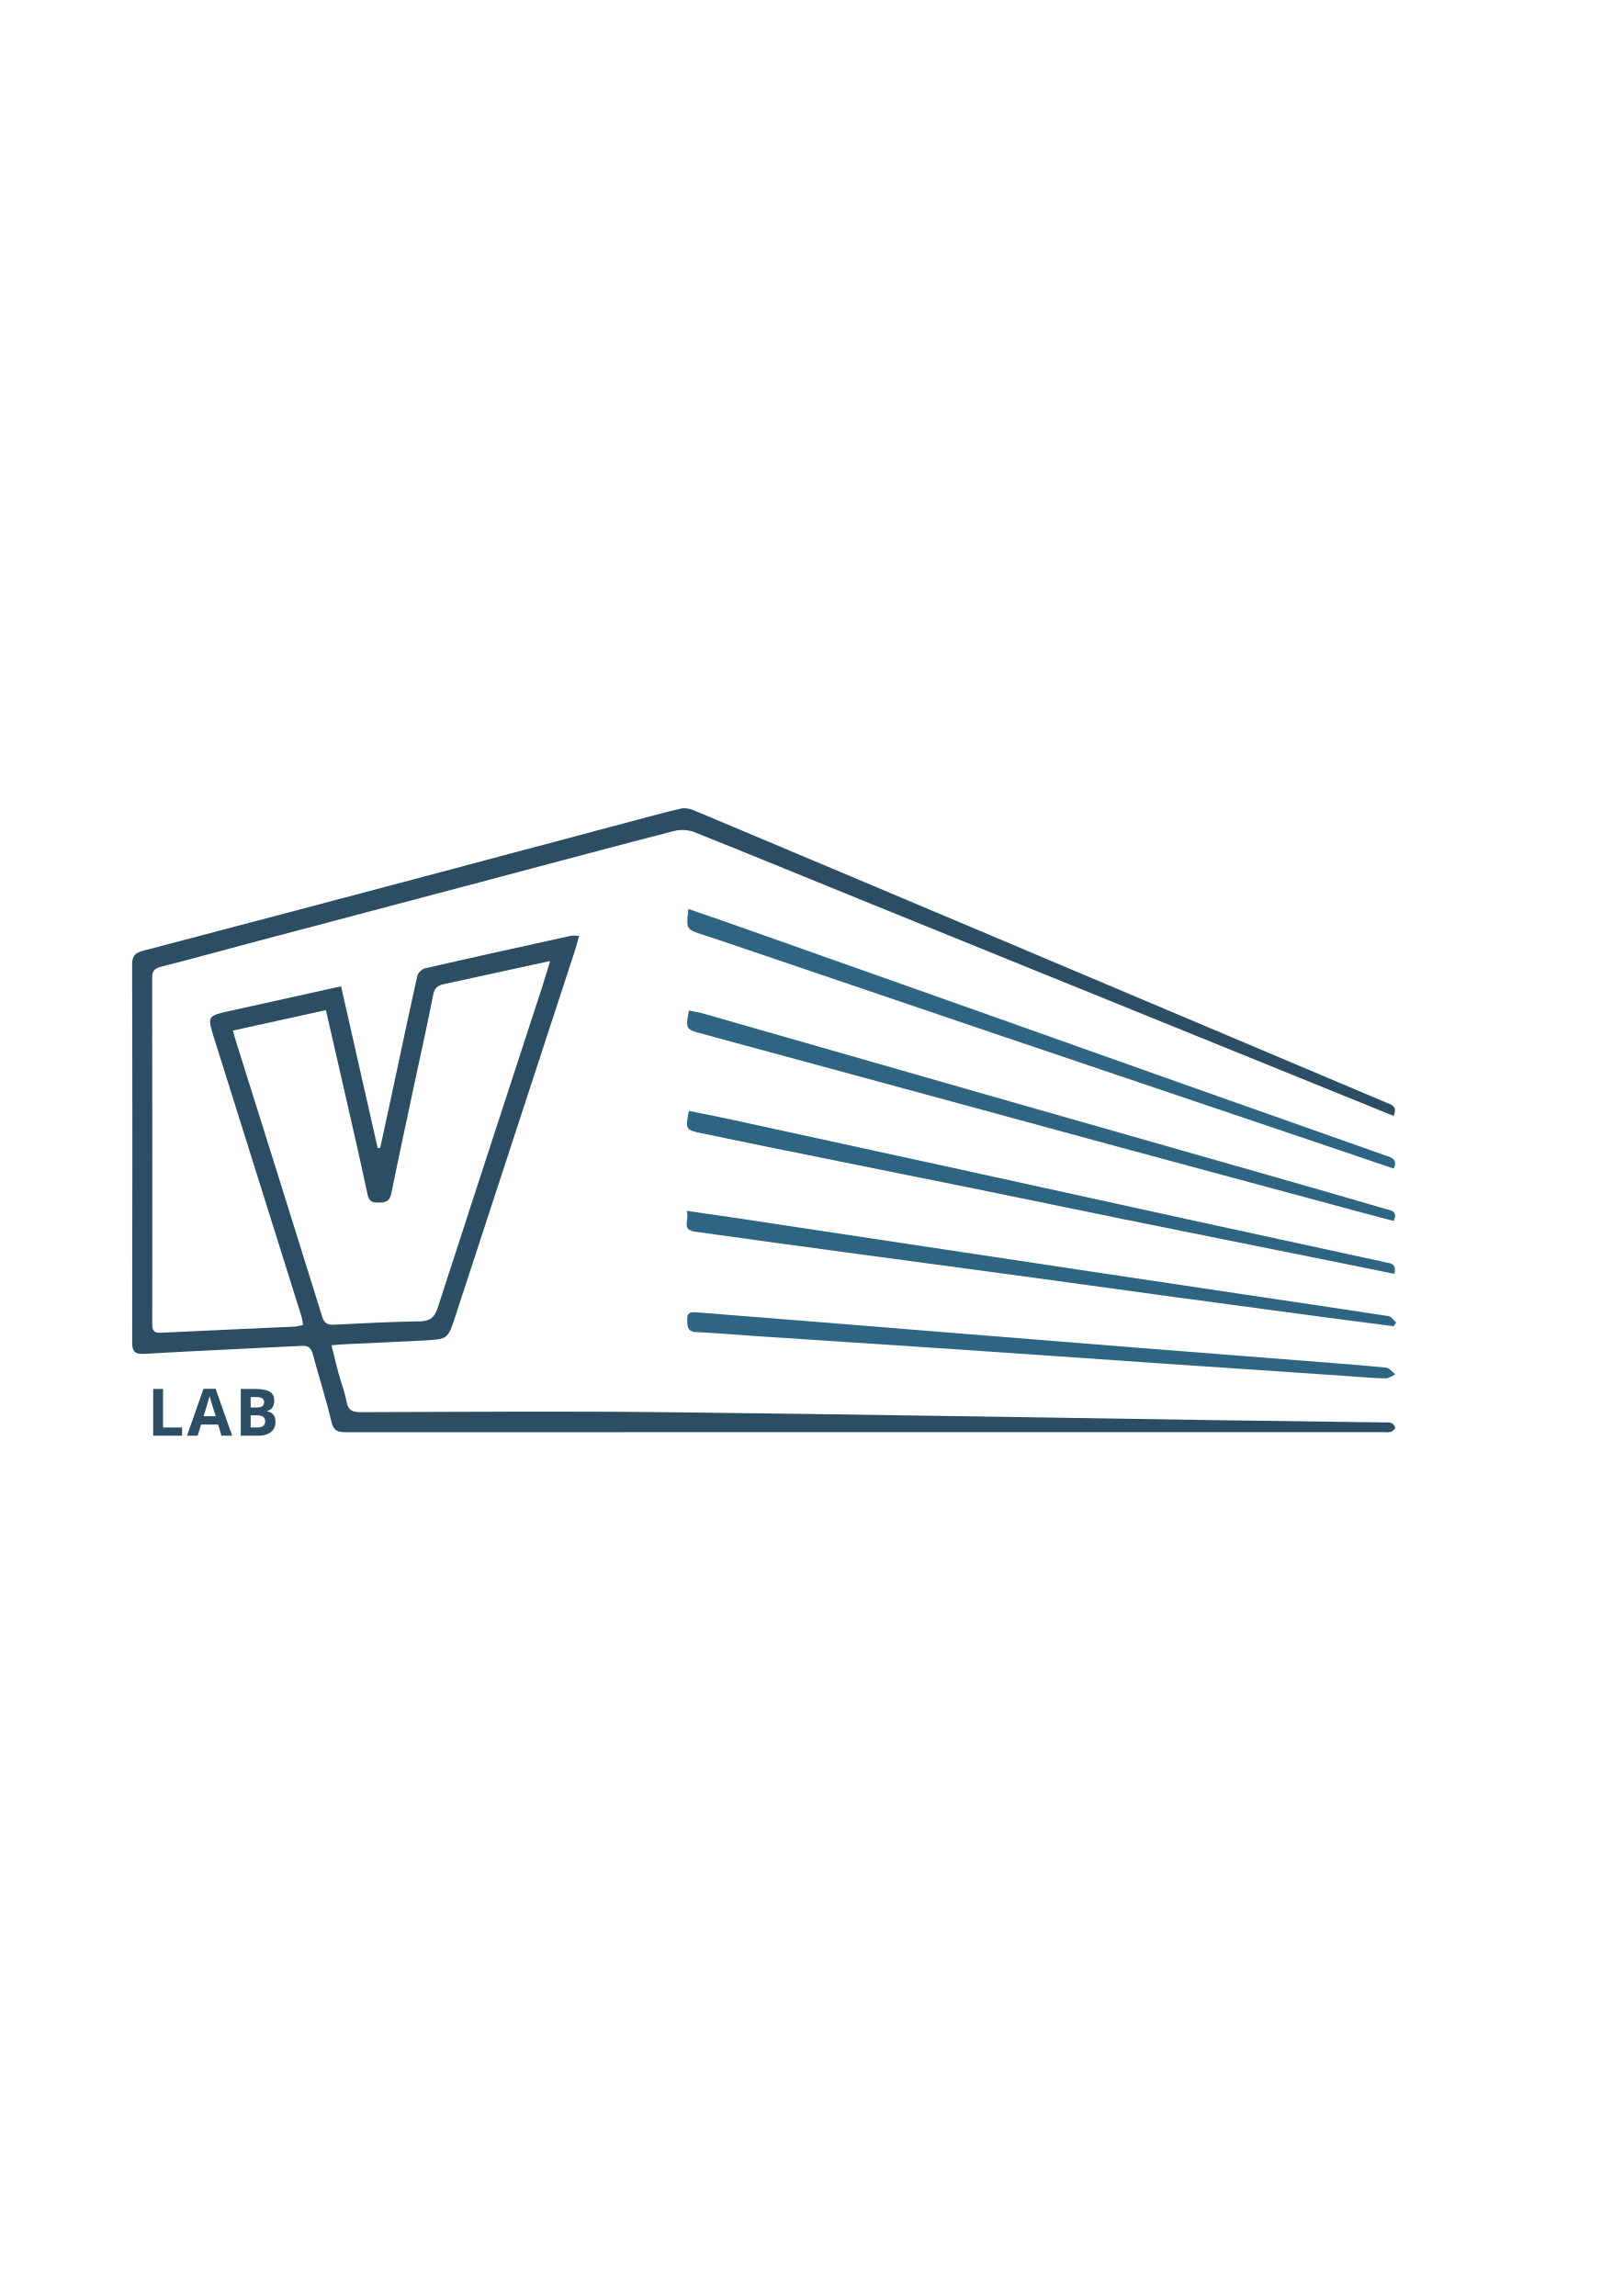
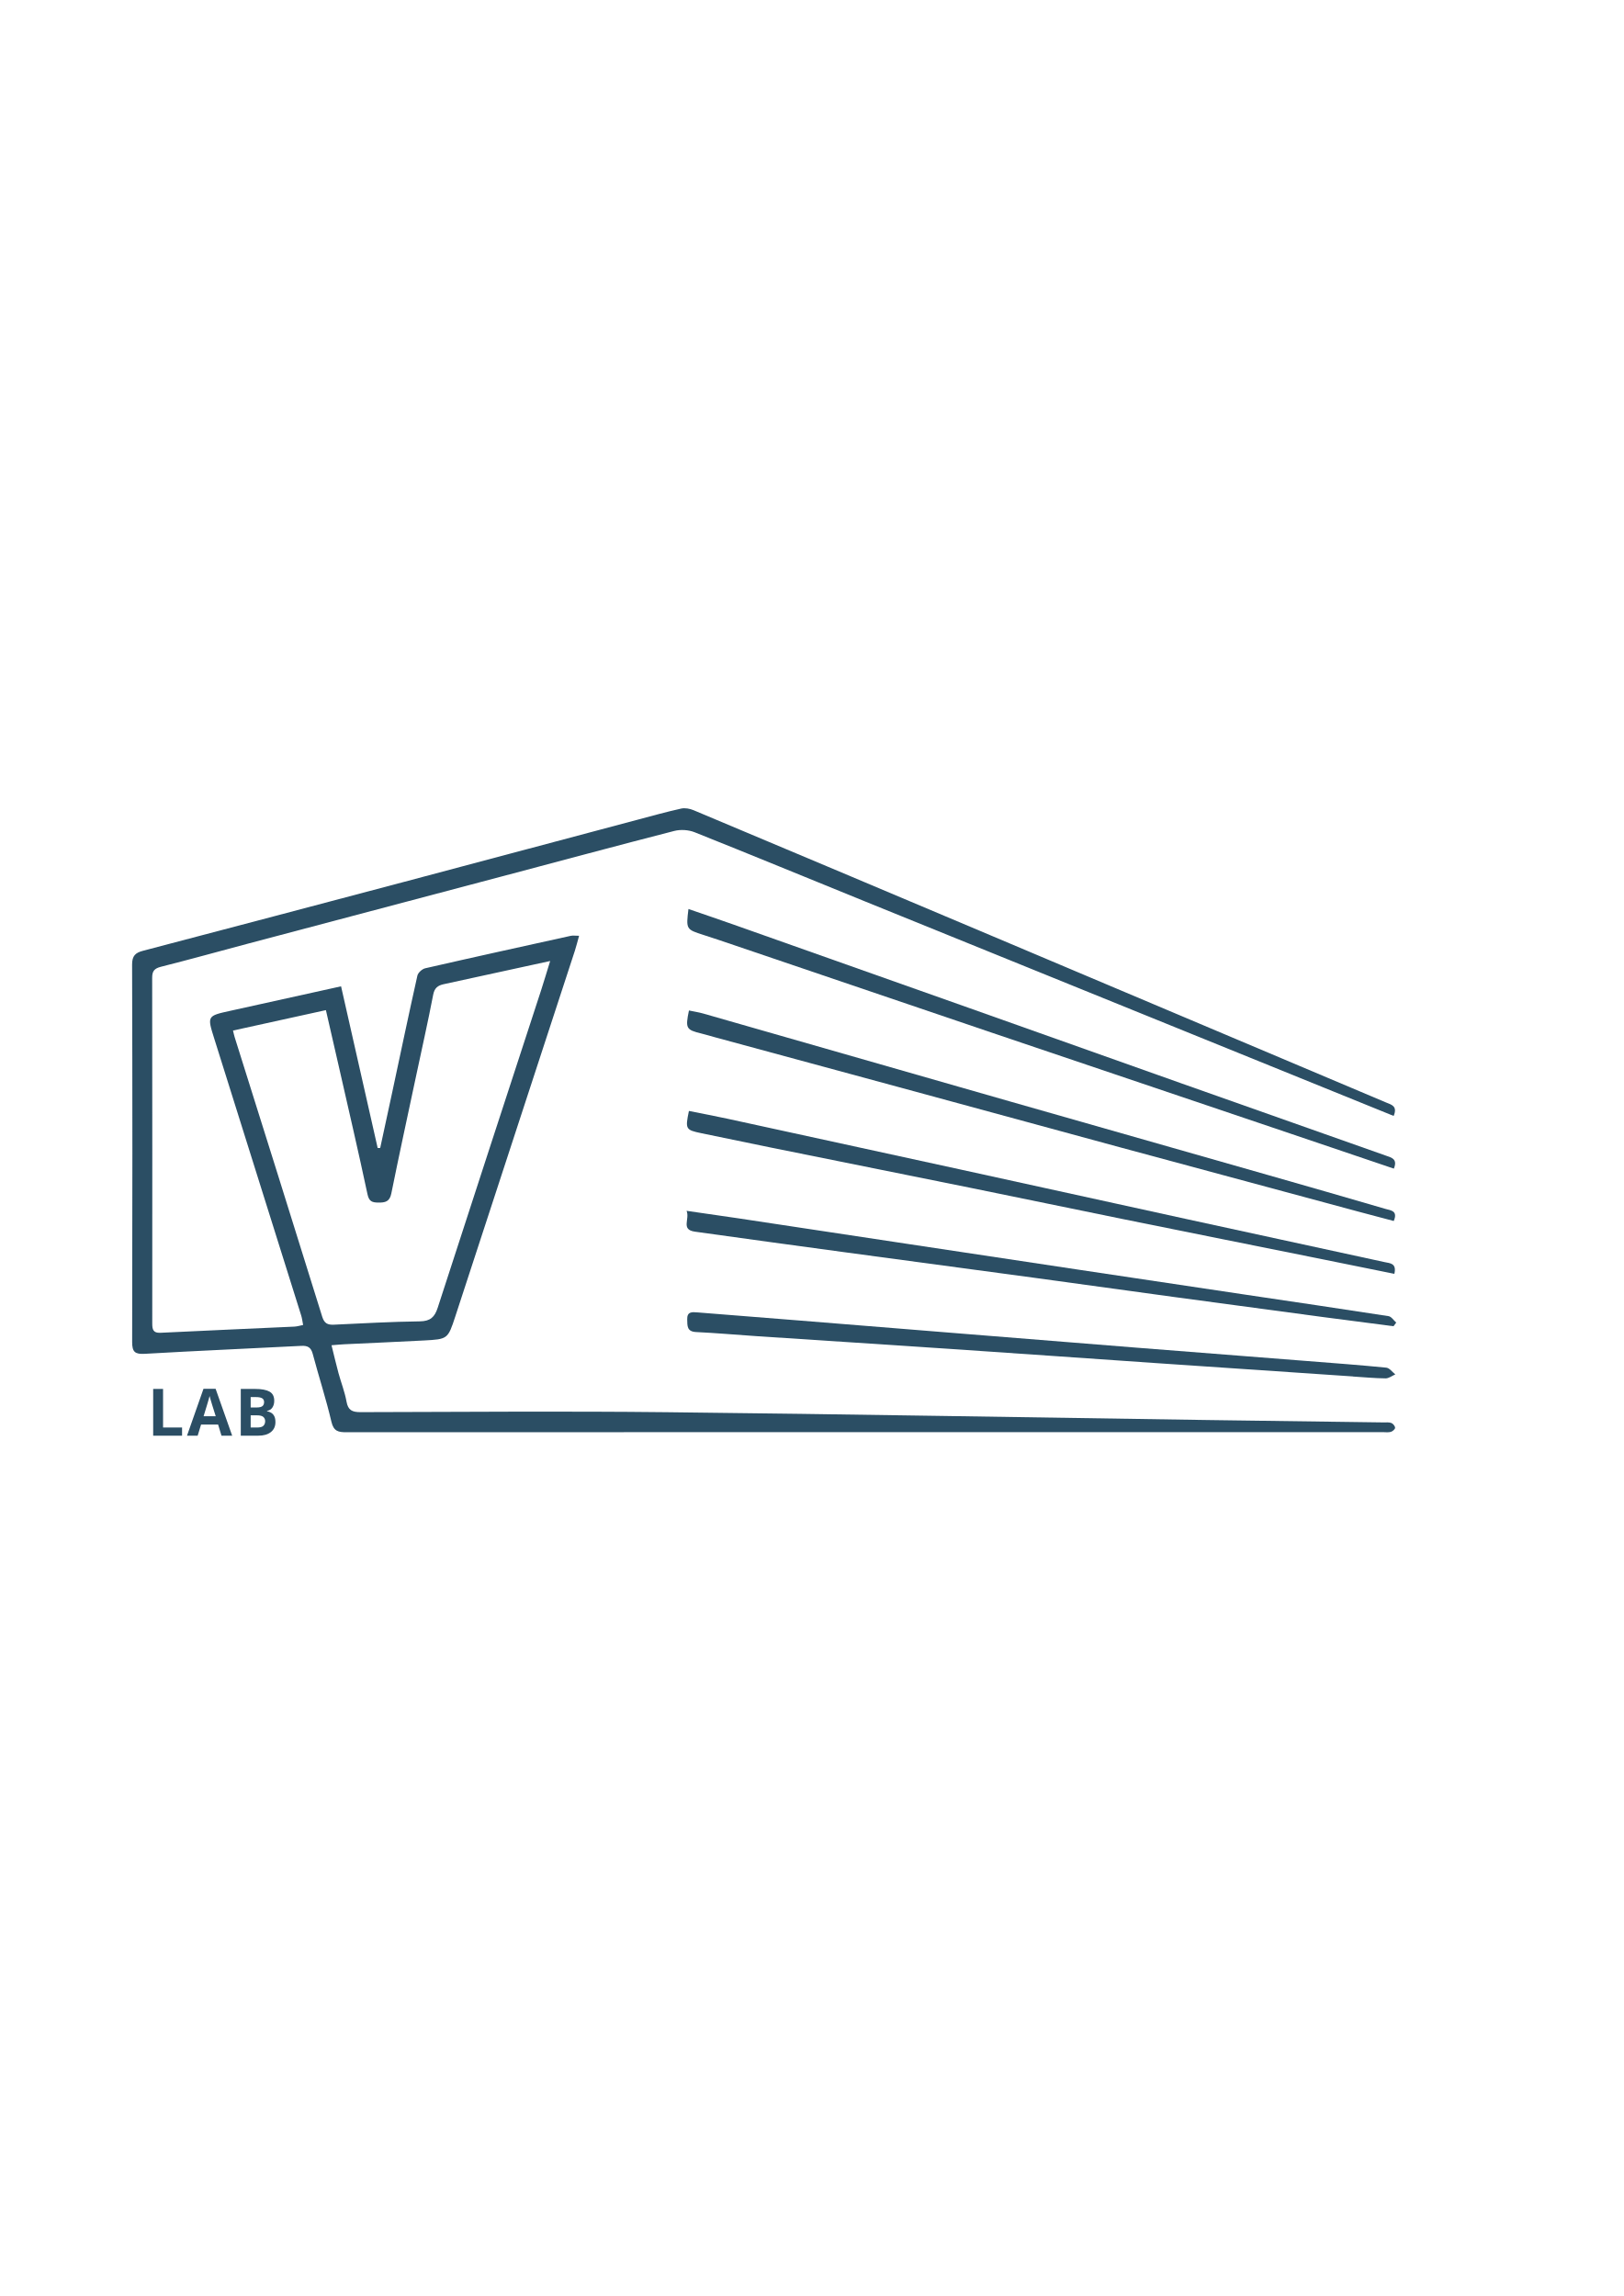
<svg xmlns="http://www.w3.org/2000/svg" version="1.1" id="Layer_1" x="0px" y="0px" viewBox="0 0 595.28 841.89" style="enable-background:new 0 0 595.28 841.89;" xml:space="preserve">
  <style type="text/css">
- 	.st-navy{fill:#2B4E64;}
- 	.st-blue{fill:#2E6583;}
+ 	.st-mono{fill:#2B4E64;}
	.st-text{fill:#2B4E64;font-family:'JetBrains Mono','Tahoma-Bold',sans-serif;font-size:24px;font-weight:800;letter-spacing:1px;}
</style>
  <g transform="translate(0, 0)">
-     <g class="st-navy">
+     <g class="st-mono">
      <path d="M510.94,409.19c-8.58-3.48-16.88-6.85-25.18-10.22c-56.21-22.81-112.42-45.61-168.63-68.44    c-20.82-8.45-41.59-17.04-62.46-25.36c-2.23-0.89-5.16-1.08-7.48-0.48c-21.03,5.4-42,11.06-62.99,16.62    c-31.12,8.25-62.24,16.47-93.35,24.72c-10.61,2.82-21.19,5.77-31.84,8.46c-2.4,0.61-3.23,1.57-3.22,4.03    c0.06,42.25,0.05,84.51,0.03,126.76c0,2.17,0.29,3.56,3.04,3.42c16.35-0.81,32.71-1.5,49.07-2.26c0.96-0.04,1.91-0.35,3.2-0.6    c-0.26-1.3-0.37-2.4-0.69-3.42c-10.6-33.82-21.21-67.64-31.85-101.45c-2.67-8.48-2.73-8.45,5.98-10.36    c13.28-2.92,26.55-5.87,40.47-8.95c4.5,19.87,8.96,39.58,13.42,59.29c0.31-0.01,0.62-0.01,0.93-0.02    c1.49-6.91,2.99-13.81,4.47-20.72c3.03-14.16,5.99-28.33,9.16-42.46c0.24-1.08,1.73-2.44,2.86-2.7    c17.76-4.07,35.56-7.98,53.35-11.9c0.81-0.18,1.68-0.02,3.07-0.02c-0.56,2.01-0.99,3.76-1.54,5.47    c-14.61,44.72-29.21,89.44-43.85,134.14c-2.71,8.28-2.78,8.31-11.47,8.78c-9.73,0.52-19.47,0.92-29.21,1.39    c-1.35,0.06-2.69,0.21-4.69,0.36c0.9,3.62,1.67,6.94,2.56,10.23c0.95,3.49,2.31,6.9,2.94,10.44c0.57,3.2,2.12,3.86,5.11,3.86    c37.38-0.09,74.76-0.39,112.14,0.02c66.12,0.72,132.24,1.9,198.36,2.87c21.5,0.32,43,0.58,64.5,0.88c1,0.01,2.08-0.12,2.96,0.21    c0.62,0.24,1.36,1.17,1.35,1.77c-0.01,0.53-0.92,1.3-1.57,1.49c-0.93,0.26-1.98,0.09-2.98,0.09c-126.64,0-253.28-0.01-379.92,0.04    c-2.92,0-4.66-0.32-5.48-3.82c-1.96-8.37-4.64-16.57-6.85-24.89c-0.65-2.44-1.86-3.09-4.25-2.96c-19.1,1-38.2,1.8-57.29,2.91    c-3.64,0.21-4.68-0.66-4.67-4.35c0.11-46.13,0.12-92.26-0.02-138.38c-0.01-3.24,1.24-4.33,3.99-5.05    c31.98-8.4,63.96-16.84,95.93-25.32c28.35-7.52,56.69-15.1,85.03-22.64c5.43-1.44,10.84-2.96,16.32-4.18    c1.42-0.32,3.19,0.01,4.57,0.59c36.71,15.42,73.4,30.89,110.08,46.39c47.96,20.26,95.9,40.55,143.86,60.81    C510.12,405.08,512.45,405.55,510.94,409.19z M85.42,377.88c0.31,1.23,0.42,1.82,0.6,2.39c10.73,34.17,21.49,68.33,32.11,102.54    c0.78,2.51,2.04,3.02,4.31,2.92c10.49-0.49,20.98-1.09,31.47-1.22c3.85-0.05,5.45-1.55,6.56-4.99    c12.57-38.83,25.26-77.62,37.91-116.42c1.06-3.27,2.03-6.56,3.32-10.72c-4.45,0.97-8.04,1.75-11.63,2.53    c-9.15,1.99-18.29,3.99-27.44,5.98c-2.09,0.46-3.33,1.35-3.81,3.82c-1.96,10.17-4.25,20.28-6.4,30.42    c-3.01,14.16-6.09,28.31-8.96,42.51c-0.6,2.99-2.24,3.35-4.76,3.32c-2.28-0.03-3.41-0.4-3.98-3.1    c-3.35-15.75-7.02-31.43-10.58-47.14c-1.51-6.65-3.05-13.3-4.66-20.33C107.87,372.94,96.75,375.39,85.42,377.88z" />
-     </g>
-     <g class="st-blue">
      <path d="M511.01,428.51c-12.86-4.36-25.48-8.64-38.11-12.91c-36.41-12.31-72.83-24.59-109.23-36.92    c-31.45-10.65-62.88-21.36-94.32-32.04c-3.78-1.28-7.56-2.58-11.36-3.79c-6.46-2.06-6.5-2.08-5.59-9.54    c5.56,1.92,11.03,3.77,16.47,5.69c28.71,10.15,57.42,20.32,86.13,30.5c26.11,9.26,52.21,18.56,78.33,27.82    c24.94,8.84,49.89,17.64,74.84,26.45C510.15,424.47,512.47,424.96,511.01,428.51z" />
      <path d="M496.03,504.71c-24.06-1.63-48.11-3.25-72.17-4.89c-24.8-1.7-49.6-3.46-74.41-5.13c-24.06-1.62-48.12-3.17-72.18-4.76    c-7.35-0.49-14.7-1.15-22.06-1.5c-3.42-0.16-3.2-2.27-3.27-4.61c-0.09-2.98,1.85-2.74,3.78-2.59c12.58,0.99,25.15,1.99,37.73,3    c20.17,1.62,40.34,3.27,60.51,4.89c20.92,1.69,41.84,3.38,62.76,5.04c20.80,1.65,41.6,3.26,62.39,4.89    c9.71,0.76,19.43,1.48,29.13,2.44c1.17,0.12,2.21,1.61,3.3,2.47c-1.18,0.51-2.37,1.47-3.54,1.46c-3.99-0.04-7.98-0.43-11.97-0.68    C496.03,504.73,496.03,504.72,496.03,504.71z" />
      <path d="M510.97,447.71c-4.29-1.14-8.59-2.26-12.87-3.41c-29.03-7.83-58.07-15.64-87.09-23.5c-27.34-7.41-54.66-14.88-81.99-22.31    c-22.28-6.05-44.56-12.09-66.83-18.13c-1.68-0.46-3.35-0.97-5.05-1.39c-5.61-1.37-5.92-1.87-4.56-8.45    c1.77,0.38,3.58,0.64,5.32,1.14c37.43,10.72,74.85,21.48,112.29,32.19c31.66,9.06,63.34,18.06,95.01,27.1    c14.27,4.08,28.54,8.17,42.78,12.34C509.76,443.81,512.62,443.89,510.97,447.71z" />
      <path d="M511.2,467.09c-8.68-1.76-16.97-3.44-25.26-5.12c-24.71-4.98-49.42-9.92-74.12-14.93c-18.58-3.77-37.14-7.66-55.73-11.43    c-24.57-4.99-49.16-9.91-73.73-14.88c-8.44-1.71-16.86-3.47-25.29-5.22c-5.71-1.19-5.89-1.49-4.5-8.15    c4.81,0.97,9.65,1.87,14.46,2.92c28.28,6.14,56.56,12.31,84.83,18.49c27.67,6.05,55.32,12.16,82.99,18.2    c24.25,5.3,48.52,10.54,72.78,15.82C509.57,463.21,512.11,463.14,511.2,467.09z" />
      <path d="M510.89,486.3c-8.65-1.13-17.3-2.23-25.94-3.38c-18.2-2.43-36.39-4.88-54.58-7.35c-16.96-2.31-33.9-4.69-50.86-6.99    c-23.39-3.17-46.8-6.29-70.19-9.46c-18.19-2.47-36.38-4.95-54.57-7.5c-5.25-0.74-1.77-4.6-3.04-7.64    c6.77,0.98,12.78,1.82,18.77,2.72c20.75,3.13,41.49,6.28,62.24,9.41c21.12,3.19,42.23,6.38,63.35,9.55    c20.38,3.06,40.75,6.11,61.13,9.15c17.29,2.58,34.59,5.11,51.86,7.79c1.04,0.16,1.89,1.55,2.82,2.36    C511.56,485.42,511.23,485.86,510.89,486.3z" />
    </g>
  </g>
  <text transform="matrix(1 0 0 1 54 526.4343)" class="st-text">LAB</text>
</svg>
